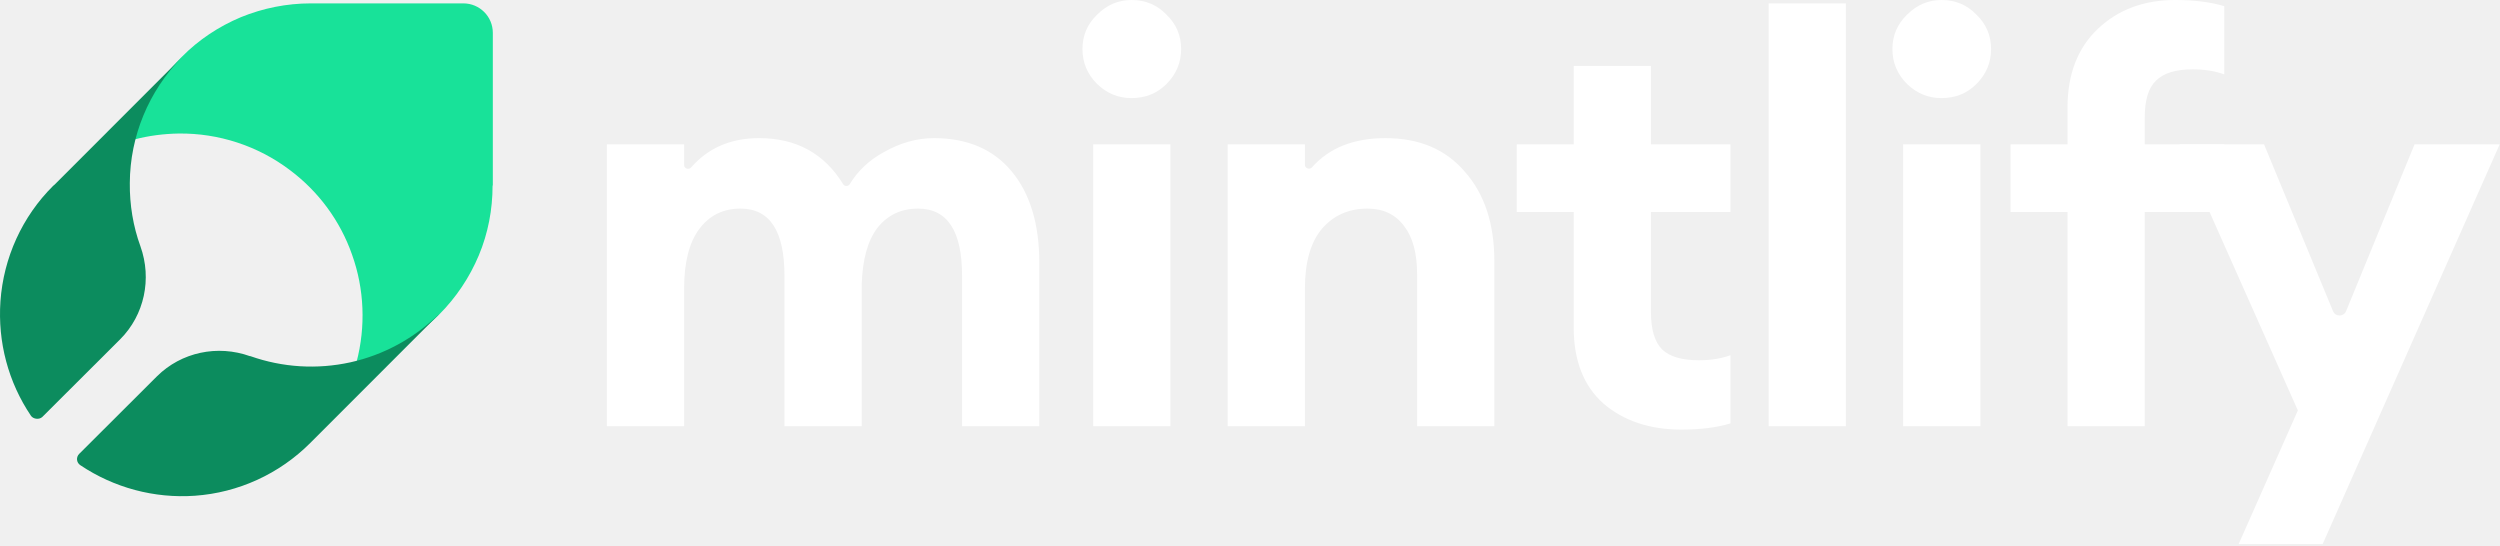
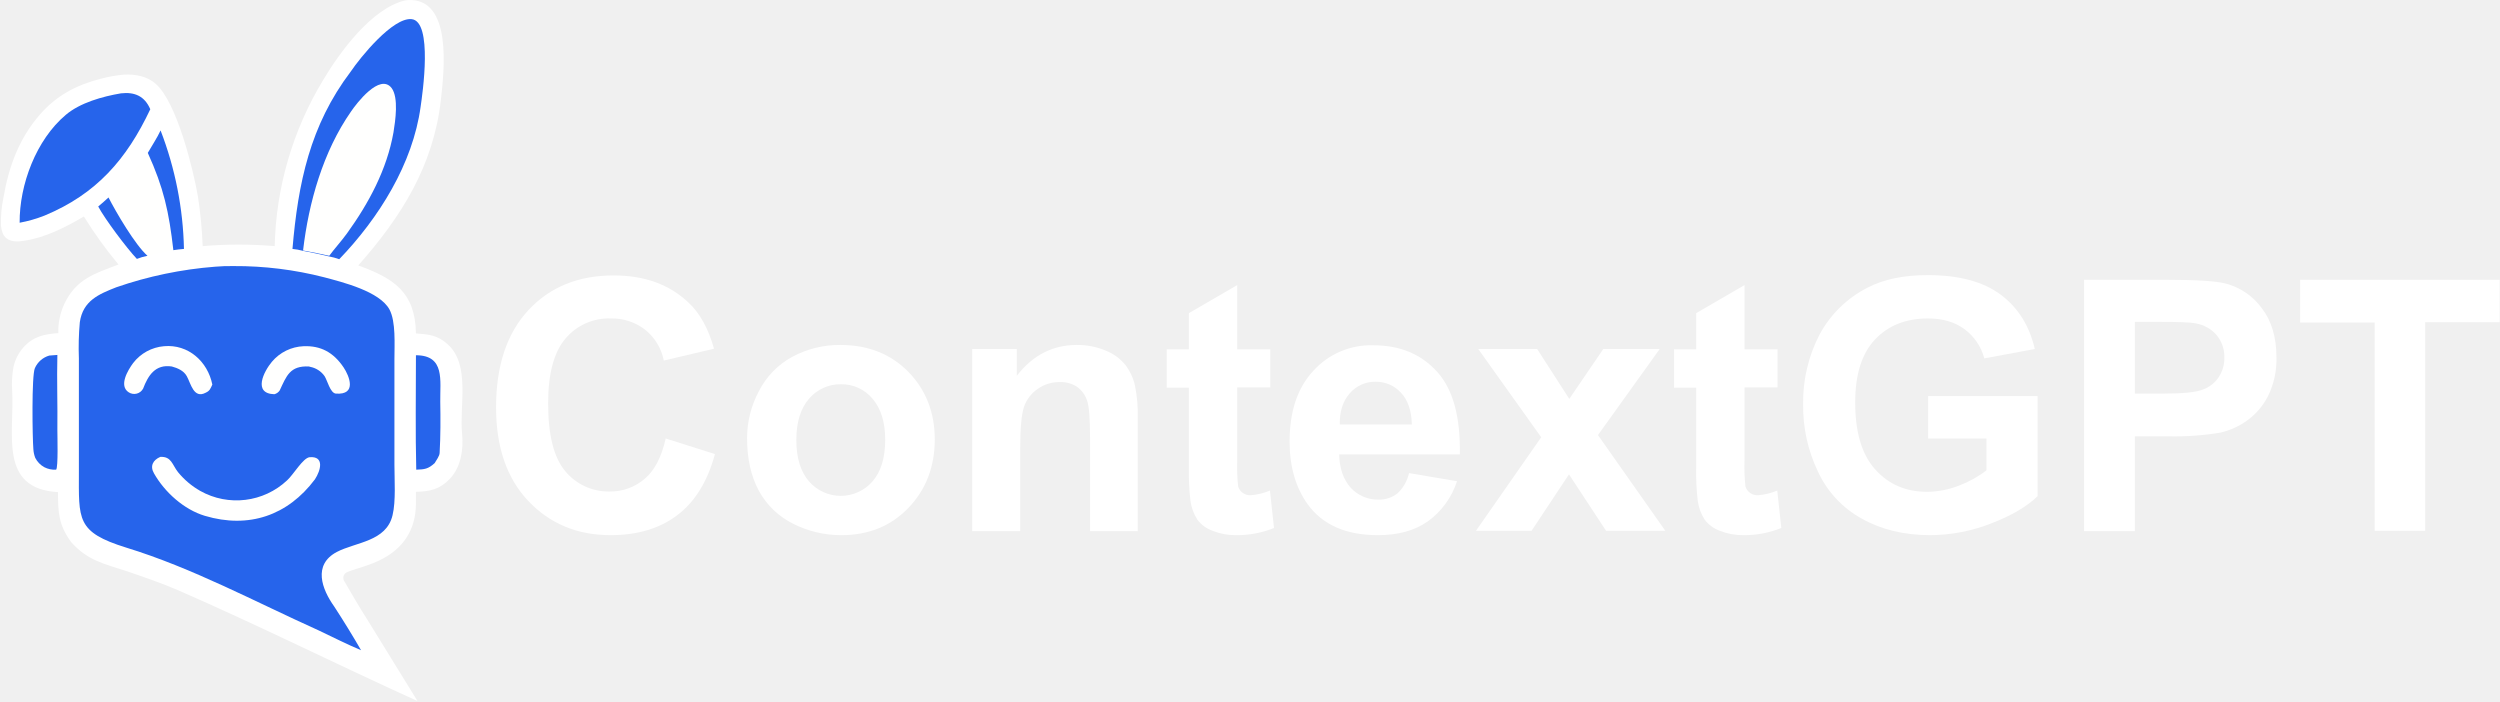
- <svg xmlns="http://www.w3.org/2000/svg" width="1682" height="367" viewBox="0 0 1682 367" fill="none">
-   <path d="M1562.69 366.037H1506.17L1546 276.14L1466.34 97.105H1523.24L1569.66 209.337C1571.28 213.26 1576.84 213.253 1578.45 209.325L1624.52 97.105H1681.79L1562.69 366.037Z" fill="white" />
-   <path d="M1391.02 286.761V142.622H1352.71V97.104H1391.02V72.449C1391.02 49.943 1397.85 32.242 1411.5 19.345C1425.16 6.448 1442.48 0 1463.47 0C1476.37 0 1487.37 1.391 1496.47 4.172V50.069C1490.4 47.793 1483.32 46.656 1475.23 46.656C1463.85 46.656 1455.63 49.184 1450.57 54.242C1445.51 59.046 1442.99 67.265 1442.99 78.897V97.104H1496.47V142.622H1442.99V286.761H1391.02Z" fill="white" />
-   <path d="M1306.22 66.001C1297.37 66.001 1289.66 62.84 1283.08 56.518C1276.51 49.943 1273.22 42.104 1273.22 33C1273.22 23.897 1276.51 16.184 1283.08 9.862C1289.66 3.287 1297.37 0 1306.22 0C1315.58 0 1323.42 3.287 1329.74 9.862C1336.31 16.184 1339.6 23.897 1339.6 33C1339.6 42.104 1336.31 49.943 1329.74 56.518C1323.42 62.84 1315.58 66.001 1306.22 66.001ZM1280.43 286.761V97.104H1332.39V286.761H1280.43Z" fill="white" />
-   <path d="M1189.94 286.761V2.276H1241.91V286.761H1189.94Z" fill="white" />
-   <path d="M1131.24 289.037C1110 289.037 1092.55 283.221 1078.89 271.588C1065.49 259.703 1058.79 242.634 1058.79 220.381V142.622H1020.48V97.104H1058.79V44.38H1110.76V97.104H1164.24V142.622H1110.76V210.14C1110.76 221.772 1113.29 230.117 1118.34 235.174C1123.4 239.979 1131.62 242.381 1143 242.381C1151.09 242.381 1158.17 241.243 1164.24 238.967V284.864C1155.14 287.646 1144.14 289.037 1131.24 289.037Z" fill="white" />
-   <path d="M825.979 286.761V97.104H877.945V110.967C877.945 113.311 881.135 114.347 882.688 112.591C894.273 99.485 910.773 92.932 932.187 92.932C954.946 92.932 972.774 100.518 985.67 115.69C998.82 130.61 1005.39 150.587 1005.39 175.622V286.761H953.429V184.346C953.429 170.438 950.521 159.691 944.704 152.104C938.888 144.265 930.67 140.346 920.049 140.346C907.405 140.346 897.164 144.898 889.325 154.001C881.738 163.105 877.945 176.507 877.945 194.208V286.761H825.979Z" fill="white" />
-   <path d="M761.286 66.001C752.436 66.001 744.723 62.84 738.148 56.518C731.574 49.943 728.286 42.104 728.286 33C728.286 23.897 731.574 16.184 738.148 9.862C744.723 3.287 752.436 0 761.286 0C770.643 0 778.482 3.287 784.804 9.862C791.379 16.184 794.666 23.897 794.666 33C794.666 42.104 791.379 49.943 784.804 56.518C778.482 62.84 770.643 66.001 761.286 66.001ZM735.493 286.761V97.104H787.459V286.761H735.493Z" fill="white" />
-   <path d="M647.273 286.761V185.484C647.273 155.392 637.411 140.346 617.686 140.346C606.307 140.346 597.204 144.645 590.376 153.242C583.801 161.84 580.261 174.61 579.755 191.553V286.761H527.789V185.484C527.789 155.392 517.927 140.346 498.203 140.346C486.571 140.346 477.341 144.898 470.513 154.001C463.685 163.105 460.272 176.507 460.272 194.208V286.761H408.306V97.104H460.272V111.103C460.272 113.435 463.407 114.462 464.939 112.704C476.419 99.522 491.68 92.932 510.72 92.932C535.742 92.932 554.588 103.262 567.259 123.923C568.258 125.553 570.718 125.527 571.712 123.894C577.189 114.891 584.802 107.731 594.548 102.414C605.675 96.093 616.928 92.932 628.307 92.932C650.813 92.932 668.261 100.391 680.652 115.311C693.043 130.231 699.239 150.714 699.239 176.76V286.761H647.273Z" fill="white" />
-   <path d="M331.569 124.833V22.09C331.569 11.065 322.625 2.276 311.764 2.276H209.069C192.938 2.276 176.967 5.472 162.113 11.544C147.26 17.775 133.685 26.724 122.345 38.228L121.546 39.027C106.533 54.207 95.833 73.062 90.402 93.834C100.145 91.277 110.206 89.999 120.268 89.839C147.1 89.52 173.453 98.148 194.855 114.287C214.18 128.668 228.873 148.481 236.859 171.331C245.164 194.5 246.122 219.746 239.893 243.554C260.496 238.122 279.503 227.416 294.675 212.396L295.474 211.597C306.813 200.252 315.917 186.67 322.145 171.81C328.374 156.95 331.409 140.971 331.409 124.833H331.569Z" fill="#18E299" />
-   <path d="M87.337 123.098C87.496 91.579 100.066 61.334 122.182 38.73L36.739 124.212C36.421 124.531 36.102 124.69 35.784 125.008C14.941 145.702 2.371 173.4 0.303 202.69C-1.607 230.07 5.553 257.131 20.828 279.736C22.285 281.892 26.238 282.601 28.466 280.532L80.813 228.319C97.202 211.923 102.293 187.568 94.497 165.759C89.564 152.229 87.178 137.743 87.337 123.098Z" fill="#0C8C5E" />
-   <path d="M294.976 211.605C278.587 227.683 258.062 238.826 235.786 243.761C213.351 248.695 190.121 247.263 168.482 239.622C168.482 239.622 168.323 239.622 168.164 239.622C146.365 231.822 122.022 236.916 105.633 253.153L53.285 305.365C51.057 307.594 51.376 311.255 54.081 313.006C76.674 328.129 103.724 335.451 131.091 333.541C160.368 331.472 187.894 318.896 208.737 298.043L209.533 297.247L294.976 211.765V211.605Z" fill="#0C8C5E" />
+ <svg xmlns="http://www.w3.org/2000/svg" id="Layer_1" data-name="Layer 1" width="282.86mm" height="79.32mm" viewBox="0 0 801.8 224.83">
+   <defs>
+     <style>.cls-1{fill:#fff;}.cls-2{fill:#2664eb;}.cls-3{fill:#fffffe;}.cls-4{fill:none;}</style>
+   </defs>
+   <path class="cls-1" d="M129.9.1a1.7,1.7,0,0,0,.7-.1c14.7-1,11.8,23,10.8,32-2.4,21.2-12.7,37.5-26.5,53.1,11.3,4.1,18.3,8.5,18.5,21.8,4,.3,7,.5,10.3,3.6,7.2,6.6,3.6,19.7,4.5,28.6.5,5.1-.4,10.7-3.9,14.4-3.2,3.4-6.4,4.1-10.9,4.2,0,4.1.2,7-1.2,11-2.5,6.9-8.3,10.6-15.1,12.8-1.8.7-3.8,1.1-5.6,1.9a2,2,0,0,0-1,3.1c2.4,4.2,4.9,8.4,7.5,12.5l15.9,25.8c-25.6-11.6-51-24.3-76.7-35.5-5.3-2.3-10.9-4.2-16.4-6.1-7.3-2.4-12.7-3.4-18-9.4-4-5.5-4.2-9.5-4.2-16C-.6,156.7,4.7,138.9,3.9,125.2a30.12,30.12,0,0,1,.4-7.4,13.86,13.86,0,0,1,3.2-6.4c3.1-3.5,6.7-4.3,11.2-4.6a21,21,0,0,1,1.9-9.3c3.8-8.1,9.8-9.8,17.4-12.7A136.22,136.22,0,0,1,26.9,69.4c-6,3.5-12.4,6.8-19.3,7.8-1.8.3-4,.4-5.5-.8C.8,75.4.5,73.8.3,72.3a37.83,37.83,0,0,1,.8-8.9c1.7-10,5-19,11.7-26.7,5.4-6.2,11.8-9.5,19.6-11.5a44.63,44.63,0,0,1,7.3-1.3c3.7-.2,7.5.5,10.3,3C56.8,33,62,54.4,63.5,63.1A140.68,140.68,0,0,1,65,78.9a137.07,137.07,0,0,1,23.1,0,107.51,107.51,0,0,1,15.5-53.2C108.9,16.8,119.1,2.7,129.9.1Z" transform="translate(0 0.03)" />
+   <path class="cls-2" d="M69,85.5a56.22,56.22,0,0,1,5.9-.2A114.29,114.29,0,0,1,104,88.9c6,1.6,17.7,4.5,20.9,10.3,2.1,3.9,1.6,11.3,1.6,16V149c0,4.8.5,11.7-.6,16.2-2,8.5-11.8,8.6-17.9,11.8-7.7,4.1-4.8,11.9-.8,17.5,3,4.6,6,9.5,8.6,14-4.1-1.7-9.5-4.4-13.7-6.4-20.2-9.1-40.4-20-61.6-26.5-16.1-5-15.2-9-15.2-24.5V114.9a89.43,89.43,0,0,1,.3-11.6c1-6.9,6.1-9,11.7-11.2A126.89,126.89,0,0,1,69,85.5Z" transform="translate(0 0.03)" />
+   <path class="cls-3" d="M51.4,146.5c3.6-.2,3.8,2.5,5.7,4.9a25.5,25.5,0,0,0,7.1,6A23.73,23.73,0,0,0,92.1,154c2-1.8,5.1-7.2,7.2-7.4,4.8-.4,3.6,4.2,1.7,7.1-8.7,11.6-21.2,15.9-35.3,11.7-6.7-2-12.9-7.6-16.3-13.6C48,149.4,49.1,147.5,51.4,146.5Z" transform="translate(0 0.03)" />
+   <path class="cls-3" d="M97.4,111c5.4-.2,9.5,1.9,12.8,6.8,1.8,2.7,4.4,8.9-2.5,8.4-1.8-.2-2.7-4.2-3.6-5.6a7.34,7.34,0,0,0-4.7-3l-.3-.1c-6.1-.3-7.2,3-9.4,7.7a3,3,0,0,1-1.7,1.2c-7-.2-3.4-7.3-.8-10.4A14,14,0,0,1,97.4,111Z" transform="translate(0 0.03)" />
+   <path class="cls-3" d="M52.6,111c7.8-.7,14,4.9,15.5,12.3-.6,1.3-.8,2-2.1,2.6-3.9,2.1-4.8-3-6.1-5.3-1-1.8-3-2.6-4.8-3.1-5.3-.8-7.6,2.9-9.2,7.1a3.24,3.24,0,0,1-4.6,1.2c-3.3-2.1-.3-7.1,1.4-9.4A13.94,13.94,0,0,1,52.6,111Z" transform="translate(0 0.03)" />
+   <path class="cls-2" d="M93.8,79.8c1.8-21.1,5.6-39.6,18.7-56.9C115.6,18.3,126,5.5,132,6.1c6.9.7,3.5,24,2.9,28.1-2.5,18.3-13.4,35.7-26.1,48.9a20.25,20.25,0,0,0-3.3-.9q-4.2-1-8.4-1.8A19.09,19.09,0,0,0,93.8,79.8Z" transform="translate(0 0.03)" />
+   <path class="cls-3" d="M97.2,80.3c1.8-15.4,6.4-31.7,15.4-44.6,1.7-2.5,9.2-12.4,13-7.5,2.3,3.1,1.2,10.5.6,14.2-2.1,11.9-7.9,22.7-14.9,32.4-1.8,2.5-4.1,5-5.7,7.2C102.8,81.4,100,80.8,97.2,80.3Z" transform="translate(0 0.03)" />
+   <path class="cls-2" d="M38.8,29.9c4.4-.5,7.6.9,9.4,5.1C40.6,51.1,30.9,62.2,14.3,69.1a43.21,43.21,0,0,1-8,2.3c-.1-12.2,5.3-26.6,14.8-34.6C25.7,32.9,32.9,30.9,38.8,29.9Z" transform="translate(0 0.03)" />
+   <path class="cls-3" d="M47.4,49c1.3-2.3,3-4.8,4.1-7.2a112.19,112.19,0,0,1,7.5,38c-1.1.1-2.3.2-3.4.4-2.9.6-5.4,1.1-8.2,1.8A19.06,19.06,0,0,0,44,83c-3.3-3.5-10.2-12.7-12.4-16.8,1.1-.9,2.2-1.8,3.3-2.8C40.3,58.7,43.1,54.5,47.4,49Z" transform="translate(0 0.03)" />
+   <path class="cls-2" d="M47.4,49c1.3-2.3,3-4.8,4.1-7.2a112.19,112.19,0,0,1,7.5,38c-1.1.1-2.3.2-3.4.4C54.2,67.9,52.5,60.2,47.4,49Z" transform="translate(0 0.03)" />
+   <path class="cls-2" d="M34.8,63.3C37.2,68,43.4,78.6,47.3,82a19.06,19.06,0,0,0-3.4,1c-3.3-3.5-10.2-12.7-12.4-16.8C32.7,65.2,33.7,64.3,34.8,63.3Z" transform="translate(0 0.03)" />
+   <path class="cls-2" d="M133.4,113.9c9.4,0,7.7,8.1,7.8,14.9.1,5.4.1,11-.2,16.4,0,1-1.1,2.4-1.6,3.3-2.1,1.9-3.2,2-5.9,2.1C133.2,138.8,133.4,125.9,133.4,113.9Z" transform="translate(0 0.03)" />
+   <path class="cls-2" d="M15.8,114l2.6-.2c-.2,8,.1,16.1,0,24.1,0,1.8.3,12-.4,12.7a7.26,7.26,0,0,1-3.8-.8,7,7,0,0,1-2.9-3,9.37,9.37,0,0,1-.6-2.8c-.3-3.5-.6-23.7.5-26A7.26,7.26,0,0,1,15.8,114Z" transform="translate(0 0.03)" />
+   <path class="cls-1" d="M213.5,140.6l15.8,5c-2.4,8.8-6.4,15.3-12.1,19.6s-12.8,6.4-21.4,6.4c-10.7,0-19.5-3.7-26.4-11s-10.3-17.3-10.3-30c0-13.4,3.5-23.8,10.4-31.2s16-11.1,27.3-11.1q14.85,0,24,8.7c3.7,3.4,6.4,8.4,8.2,14.8l-16.1,3.8a16.87,16.87,0,0,0-6-9.9,17.31,17.31,0,0,0-11-3.6,18.13,18.13,0,0,0-14.5,6.4c-3.7,4.3-5.6,11.2-5.6,20.8,0,10.2,1.8,17.4,5.5,21.8a18,18,0,0,0,14.3,6.5,16.82,16.82,0,0,0,11.2-4.1C209.9,150.9,212.2,146.5,213.5,140.6Z" transform="translate(0 0.03)" />
+   <path class="cls-1" d="M239.6,140.3a32,32,0,0,1,3.8-14.9,25.83,25.83,0,0,1,10.7-11,32,32,0,0,1,15.5-3.8c8.8,0,16.1,2.9,21.7,8.6s8.5,13,8.5,21.7-2.8,16.1-8.5,22-12.9,8.7-21.5,8.7a34.06,34.06,0,0,1-15.3-3.6,25.29,25.29,0,0,1-11.1-10.6C240.8,152.6,239.6,147,239.6,140.3Zm15.8.8c0,5.8,1.4,10.2,4.1,13.3a13.5,13.5,0,0,0,20.3,0c2.7-3.1,4.1-7.5,4.1-13.4,0-5.7-1.4-10.1-4.1-13.2a12.85,12.85,0,0,0-10.1-4.6,13.19,13.19,0,0,0-10.2,4.6C256.8,130.9,255.4,135.3,255.4,141.1Z" transform="translate(0 0.03)" />
+   <path class="cls-1" d="M365,170.3H349.6V140.5c0-6.3-.3-10.4-1-12.2a8.76,8.76,0,0,0-3.2-4.3,9.51,9.51,0,0,0-5.4-1.5,12,12,0,0,0-7.2,2.2,11.48,11.48,0,0,0-4.4,5.8c-.8,2.4-1.2,6.9-1.2,13.4v26.4H311.8V111.9h14.3v8.6q7.65-9.9,19.2-9.9a23.37,23.37,0,0,1,9.3,1.8,15.28,15.28,0,0,1,6.4,4.7,16.83,16.83,0,0,1,3,6.5,45.79,45.79,0,0,1,.9,10.4v36.3Z" transform="translate(0 0.03)" />
+   <path class="cls-1" d="M407.4,111.9v12.3H396.8v23.5a58.19,58.19,0,0,0,.3,8.3,4,4,0,0,0,4,2.8,19.86,19.86,0,0,0,6.2-1.5l1.3,12a31.58,31.58,0,0,1-12.2,2.3,19.66,19.66,0,0,1-7.5-1.4,10.49,10.49,0,0,1-4.9-3.6,15.06,15.06,0,0,1-2.2-6,79.26,79.26,0,0,1-.5-10.9V124.3h-7.1V112h7.1V100.4l15.5-9V112h10.6Z" transform="translate(0 0.03)" />
+   <path class="cls-1" d="M451.9,151.7l15.4,2.6a25.66,25.66,0,0,1-9.4,12.9c-4.3,3-9.6,4.4-16,4.4q-15.3,0-22.5-9.9c-3.8-5.3-5.8-12-5.8-20.1,0-9.7,2.5-17.2,7.6-22.7a24.89,24.89,0,0,1,19.2-8.2c8.7,0,15.5,2.9,20.6,8.6s7.4,14.5,7.2,26.4H429.5c.1,4.6,1.4,8.1,3.7,10.7a11.79,11.79,0,0,0,8.9,3.8,9.52,9.52,0,0,0,6.1-2A12.7,12.7,0,0,0,451.9,151.7Zm.9-15.6c-.1-4.5-1.3-7.9-3.5-10.2a10.76,10.76,0,0,0-8-3.5,10.65,10.65,0,0,0-8.4,3.7c-2.2,2.5-3.3,5.8-3.2,10Z" transform="translate(0 0.03)" />
+   <path class="cls-1" d="M473.3,170.3l21-30.1-20.2-28.3H493l10.3,16,10.9-16h18.1l-19.8,27.6,21.6,30.7h-19l-11.9-18.1-12,18.1H473.3Z" transform="translate(0 0.03)" />
+   <path class="cls-1" d="M570.1,111.9v12.3H559.5v23.5a58.19,58.19,0,0,0,.3,8.3,4,4,0,0,0,4,2.8,19.86,19.86,0,0,0,6.2-1.5l1.3,12a31.58,31.58,0,0,1-12.2,2.3,19.66,19.66,0,0,1-7.5-1.4,10.49,10.49,0,0,1-4.9-3.6,15.06,15.06,0,0,1-2.2-6,79.26,79.26,0,0,1-.5-10.9V124.3h-7.1V112H544V100.4l15.5-9V112h10.6Z" transform="translate(0 0.03)" />
+   <path class="cls-1" d="M618.4,140.6V127h35.1v32.1c-3.4,3.3-8.3,6.2-14.8,8.7a54.17,54.17,0,0,1-19.6,3.8c-8.4,0-15.8-1.8-22-5.3A33,33,0,0,1,583,151.1a48.35,48.35,0,0,1-4.7-21.5,46.9,46.9,0,0,1,5.3-22.4,36,36,0,0,1,15.4-15c5.2-2.7,11.6-4,19.3-4q15,0,23.4,6.3c5.6,4.2,9.2,10,10.9,17.4l-16.2,3a17,17,0,0,0-6.4-9.4c-3.1-2.3-7-3.4-11.7-3.4-7.1,0-12.8,2.3-17,6.8S595,120.1,595,129c0,9.6,2.1,16.7,6.4,21.5s9.8,7.2,16.7,7.2a28.46,28.46,0,0,0,10.2-2,33.59,33.59,0,0,0,8.8-4.9V140.6Z" transform="translate(0 0.03)" />
+   <path class="cls-1" d="M668.4,170.3V89.7h26.1c9.9,0,16.3.4,19.3,1.2a20.86,20.86,0,0,1,11.6,7.9c3.1,4,4.7,9.3,4.7,15.7a26.54,26.54,0,0,1-2.7,12.5,22.09,22.09,0,0,1-6.8,7.9,24.1,24.1,0,0,1-8.4,3.8,89.58,89.58,0,0,1-16.9,1.2H684.7v30.4Zm16.3-67v22.9h8.9c6.4,0,10.7-.4,12.9-1.3a10.23,10.23,0,0,0,5.1-4,11.09,11.09,0,0,0,1.8-6.3,10.87,10.87,0,0,0-2.6-7.3,11.39,11.39,0,0,0-6.5-3.6c-1.9-.4-5.8-.5-11.7-.5h-7.9Z" transform="translate(0 0.03)" />
+   <path class="cls-1" d="M761.6,170.3V103.4H737.7V89.7h64v13.6H777.8v66.9H761.6Z" transform="translate(0 0.03)" />
+   <rect class="cls-4" y="0.03" width="801.8" height="224.7" />
</svg>
